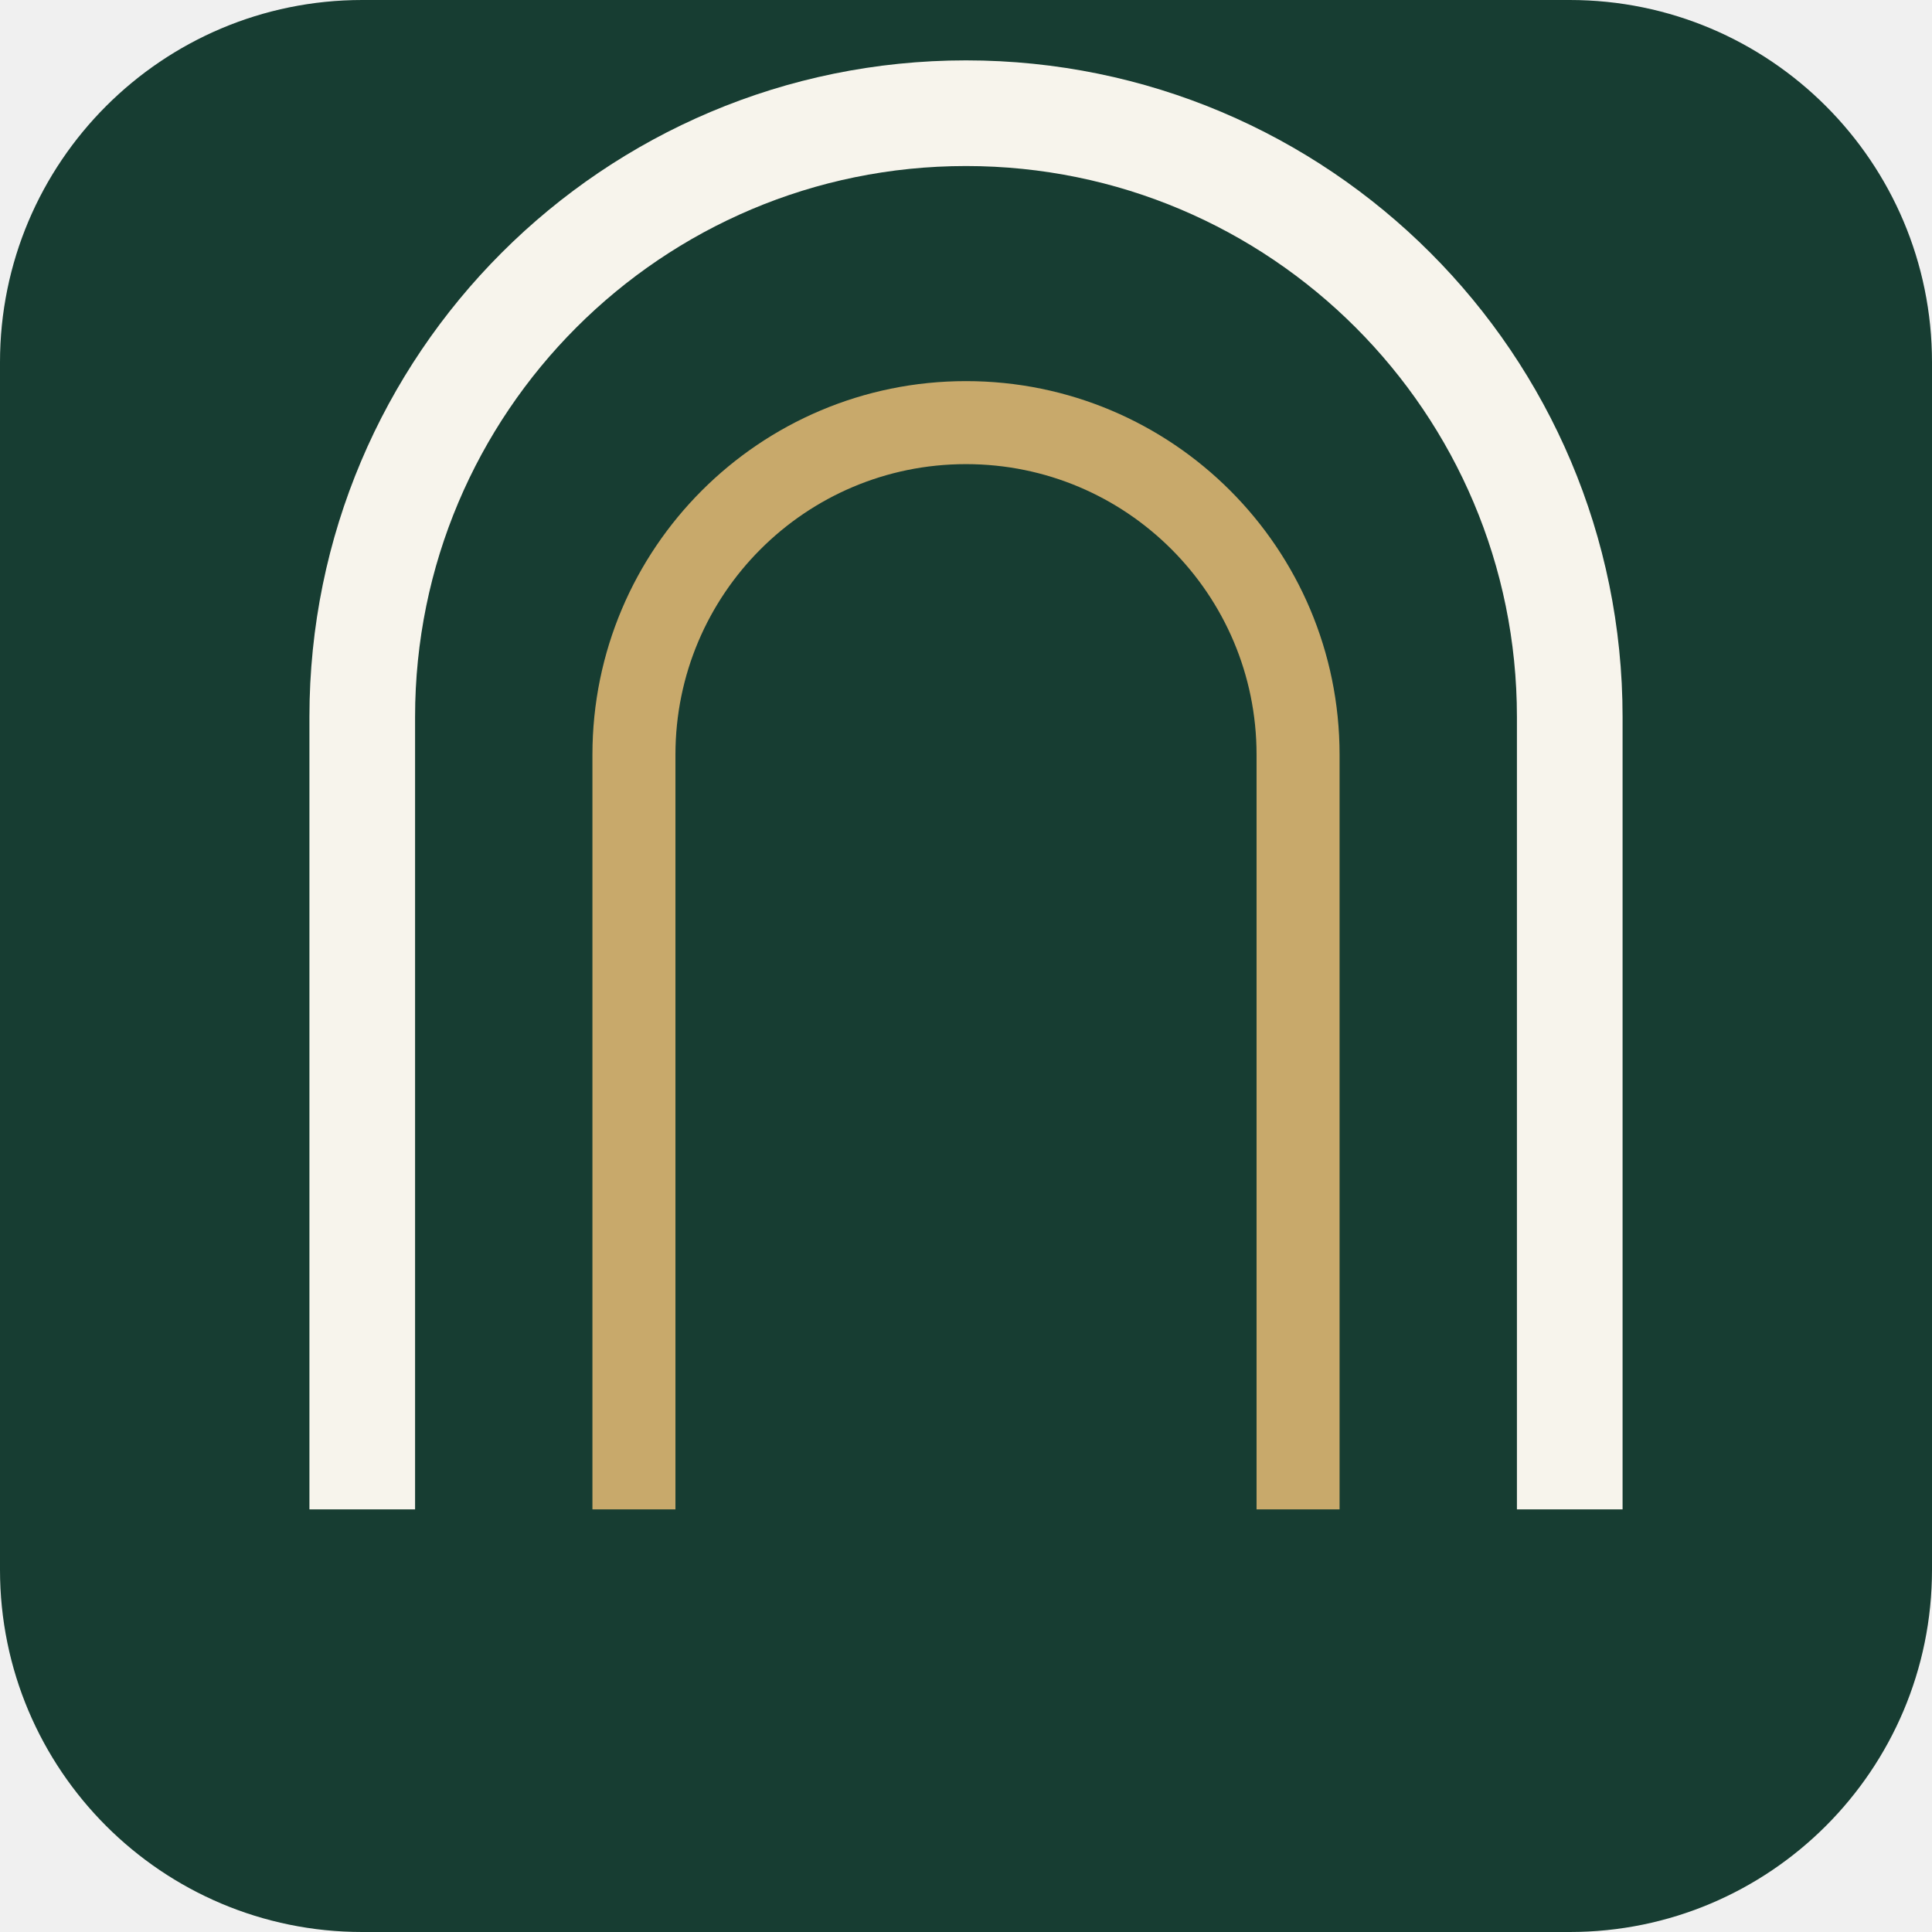
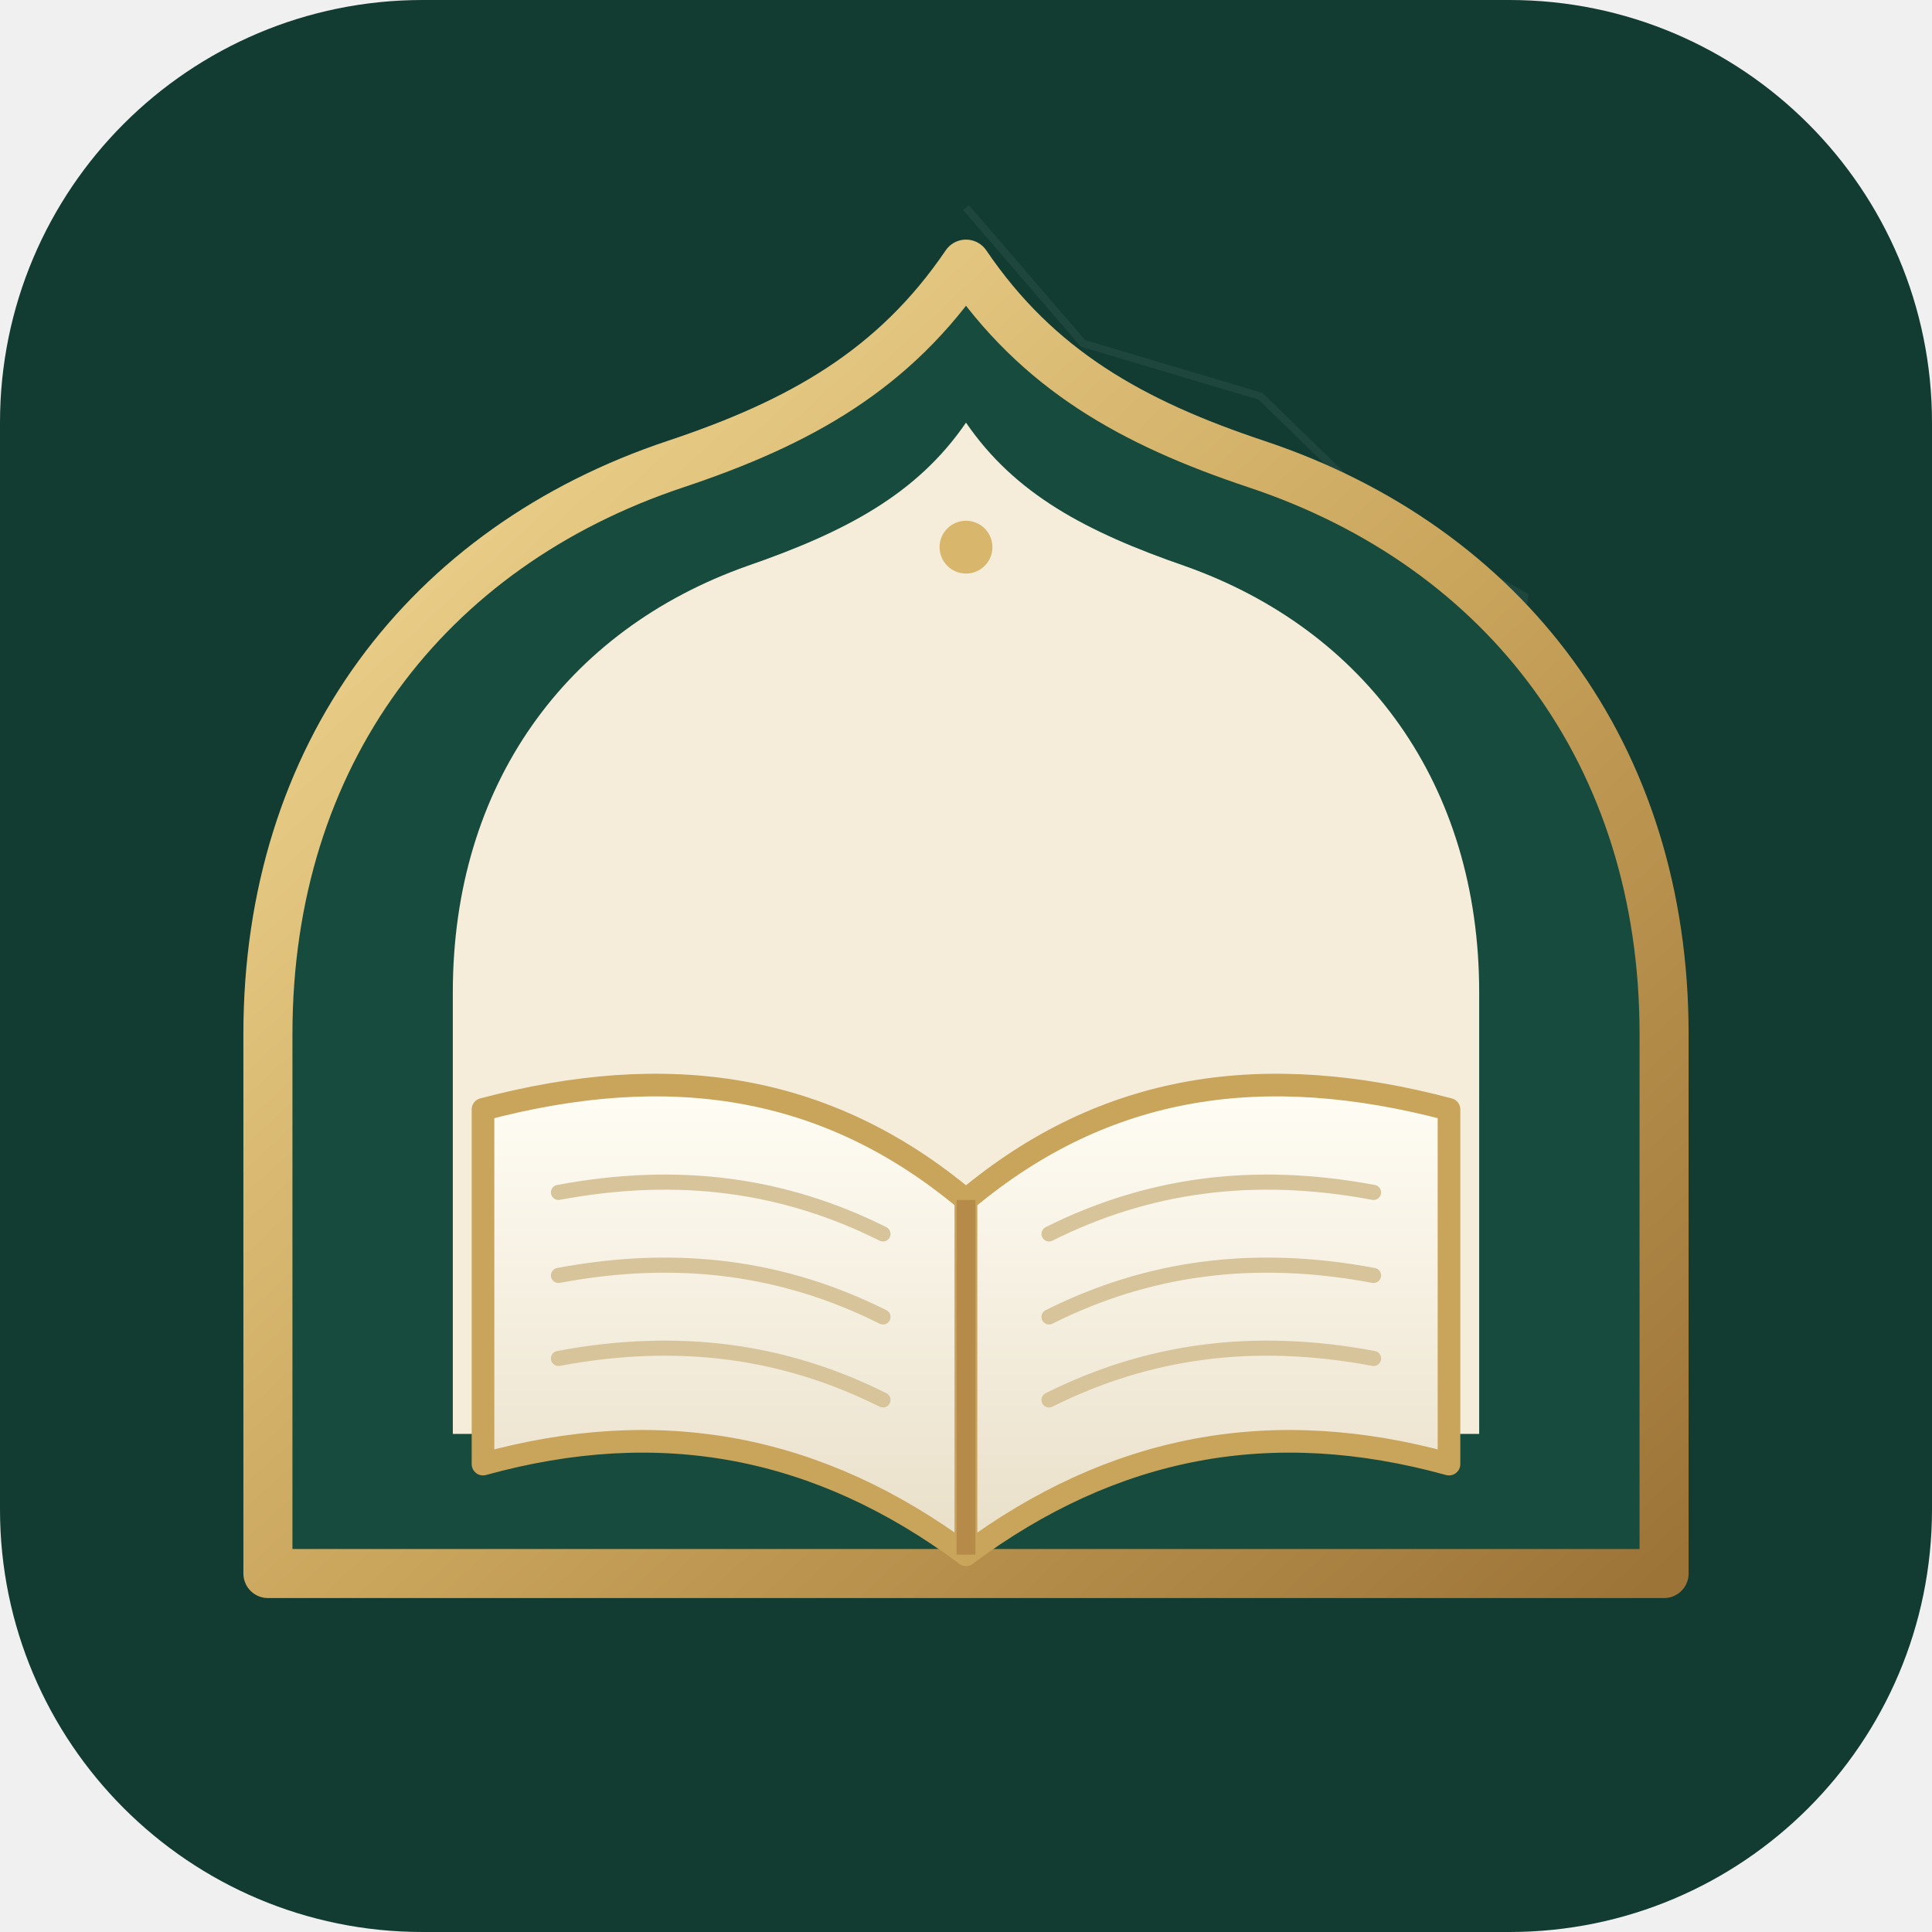
<svg xmlns="http://www.w3.org/2000/svg" viewBox="0 0 512 512">
-   <rect width="512" height="512" rx="96" fill="#173d32" />
-   <path d="M96 400V190a160 160 0 0 1 320 0v210" fill="none" stroke="#f7f4ec" stroke-width="28" />
-   <path d="M168 400V200a88 88 0 0 1 176 0v200" fill="none" stroke="#c8a96b" stroke-width="22" />
+   <defs>
+     <linearGradient id="gold" x1="0" y1="0" x2="1" y2="1">
+       <stop offset="0" stop-color="#f6df9b" />
+       <stop offset=".55" stop-color="#c9a45b" />
+       <stop offset="1" stop-color="#9d7438" />
+     </linearGradient>
+     <linearGradient id="page" x1="0" y1="0" x2="0" y2="1">
+       <stop stop-color="#fffdf5" />
+       <stop offset="1" stop-color="#e9dfc8" />
+     </linearGradient>
+   </defs>
+   <rect width="512" height="512" rx="112" fill="#123b31" />
+   <path d="M256 55 287 91 334 105 367 137 404 158 397 202 421 235 402 273 408 316 376 344" fill="none" stroke="#ffffff" stroke-opacity=".055" stroke-width="2" />
+   <path d="M256 70c-19 28-44 42-77 53-66 22-108 77-108 151v143h370V274c0-74-42-129-108-151-33-11-58-25-77-53Z" fill="#174b3d" stroke="url(#gold)" stroke-width="13" stroke-linejoin="round" />
+   <path d="M256 112c-13 19-32 29-58 38-48 17-78 58-78 113v117h272V263c0-55-30-96-78-113-26-9-45-19-58-38Z" fill="#f5edda" />
+   <path d="M256 165v77" stroke="url(#gold)" stroke-width="9" stroke-linecap="round" />
+   <path d="M128 294c49-13 91-7 128 24v94c-39-29-81-37-128-24V294Z" fill="url(#page)" stroke="#c9a45b" stroke-width="6" stroke-linejoin="round" />
+   <path d="M384 294c-49-13-91-7-128 24v94c39-29 81-37 128-24V294Z" fill="url(#page)" stroke="#c9a45b" stroke-width="6" stroke-linejoin="round" />
+   <path d="M256 318v94" stroke="#b68b49" stroke-width="5" />
+   <g fill="none" stroke="#d7c49a" stroke-width="4" stroke-linecap="round">
+     <path d="M148 316c32-6 60-2 86 11M148 338c32-6 60-2 86 11M148 360c32-6 60-2 86 11" />
+     <path d="M364 316c-32-6-60-2-86 11M364 338c-32-6-60-2-86 11M364 360c-32-6-60-2-86 11" />
+   </g>
+   <path d="M207 420h98" stroke="url(#gold)" stroke-width="8" stroke-linecap="round" />
+   <circle cx="256" cy="145" r="7" fill="#d8b66c" />
</svg>
